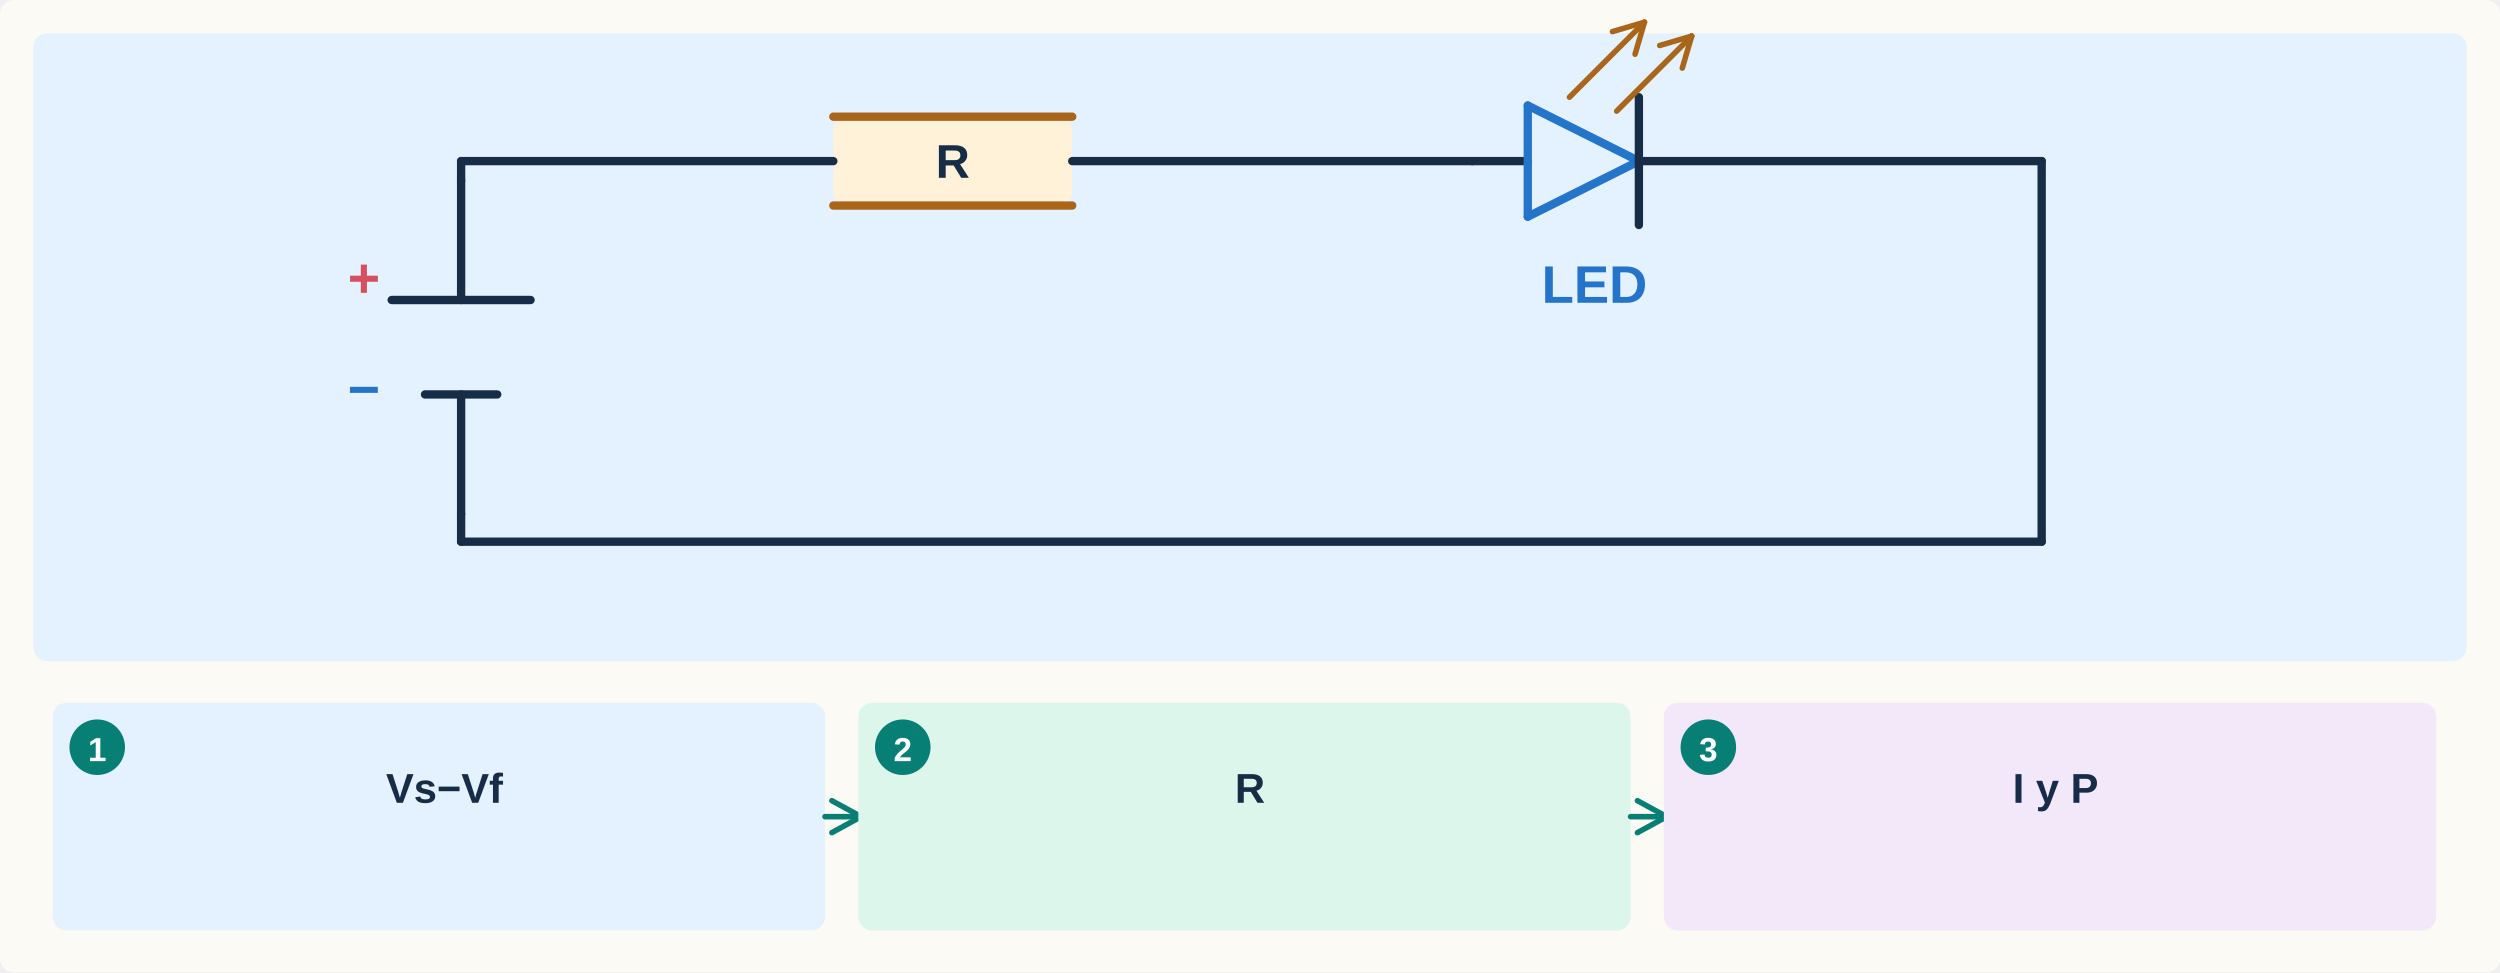
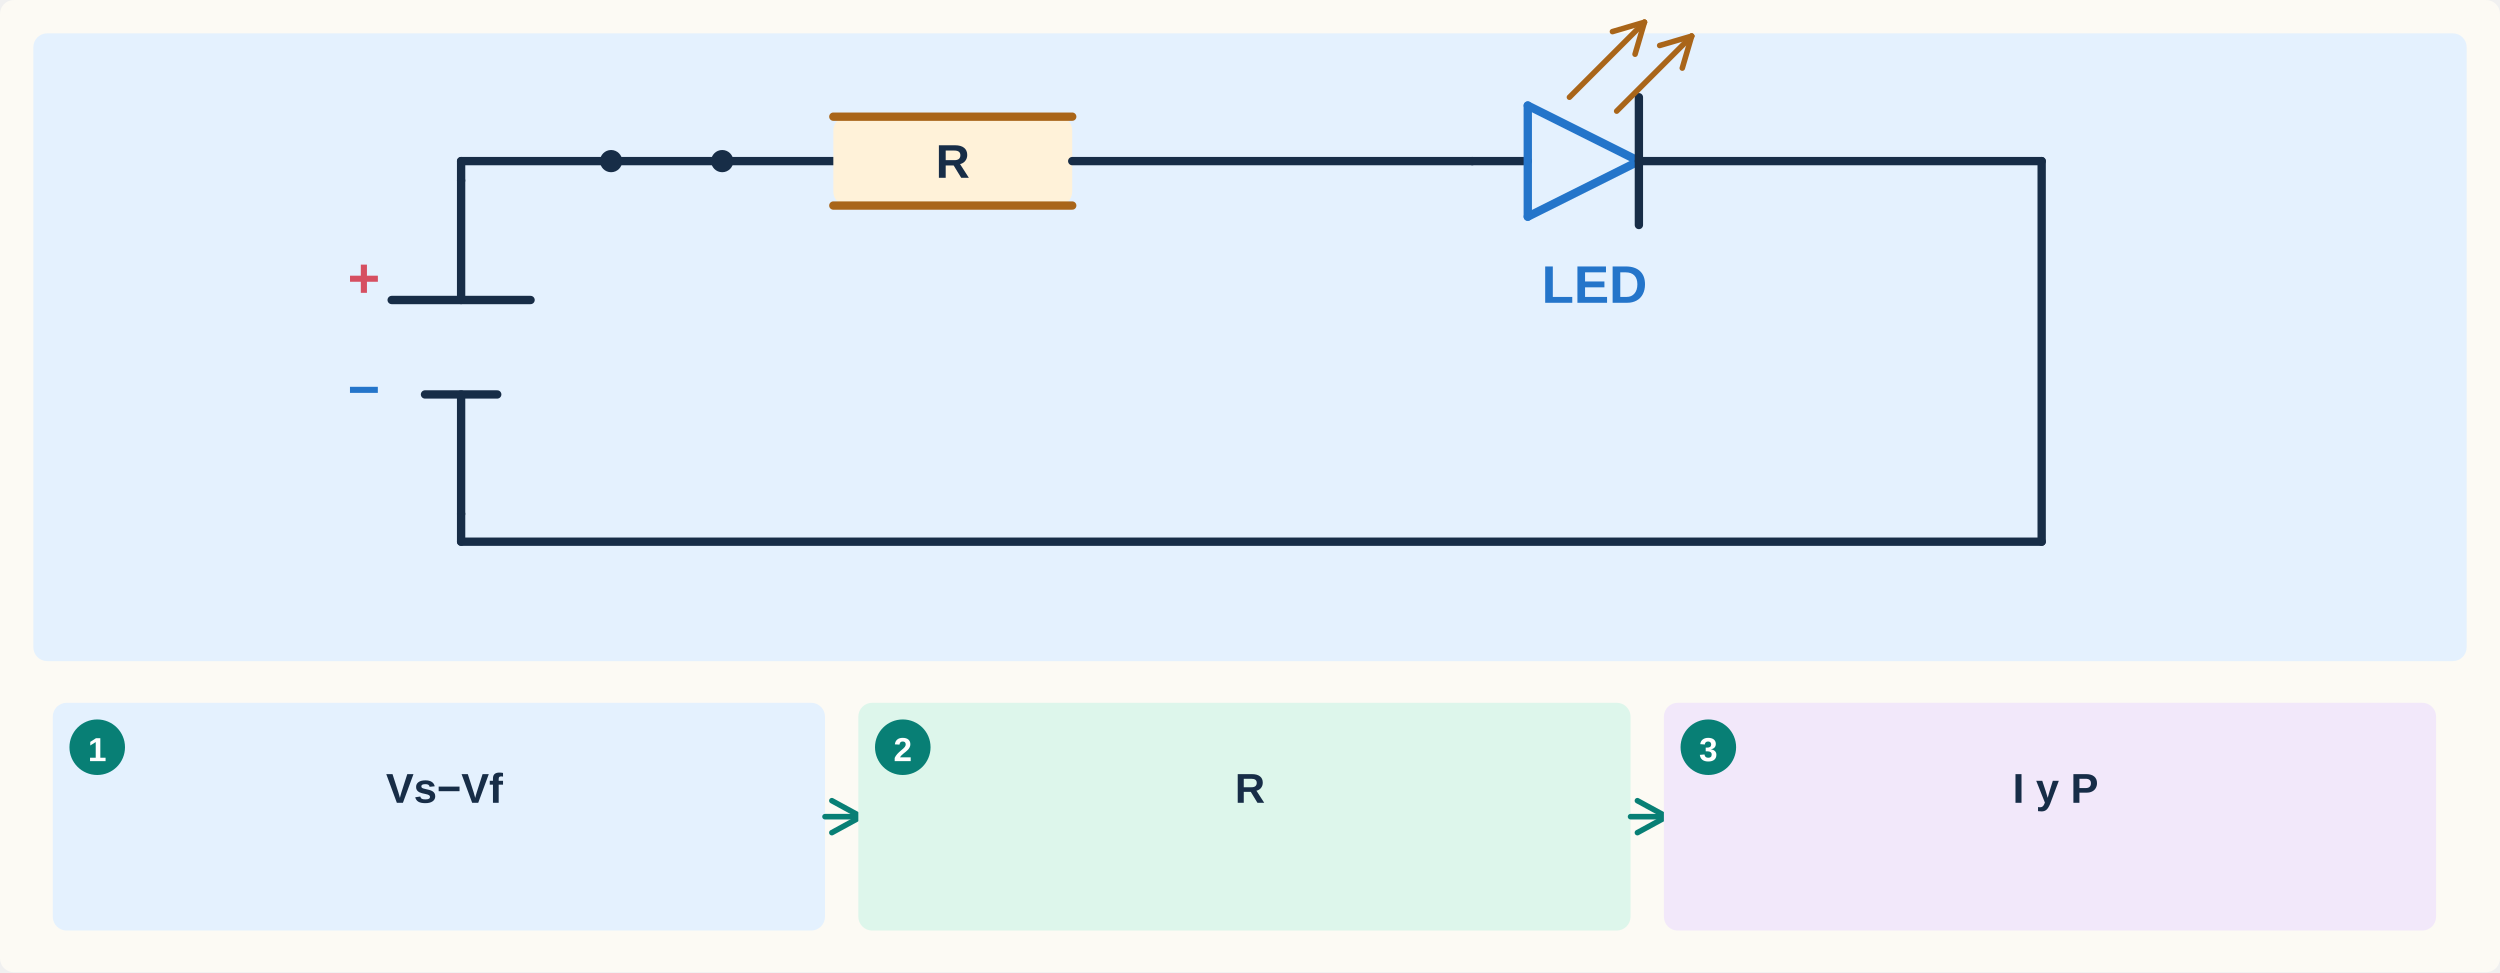
<svg xmlns="http://www.w3.org/2000/svg" viewBox="0 0 900 350" role="img">
  <rect x="0" y="0" width="900" height="350" rx="5" fill="#FCFAF4" />
  <rect x="12" y="12" width="876" height="226" rx="5" fill="#E4F1FE" />
  <line x1="166" y1="65" x2="166" y2="108" stroke="#172D47" stroke-width="3" stroke-linecap="round" />
  <line x1="166" y1="142" x2="166" y2="185" stroke="#172D47" stroke-width="3" stroke-linecap="round" />
  <line x1="141" y1="108" x2="191" y2="108" stroke="#172D47" stroke-width="3" stroke-linecap="round" />
  <line x1="153" y1="142" x2="179" y2="142" stroke="#172D47" stroke-width="3" stroke-linecap="round" />
  <text x="131" y="107" text-anchor="middle" font-family="Arial,sans-serif" font-size="20" font-weight="700" fill="#D64F61">+</text>
  <text x="131" y="147" text-anchor="middle" font-family="Arial,sans-serif" font-size="20" font-weight="700" fill="#2475CA">−</text>
  <line x1="166" y1="58" x2="166" y2="65" stroke="#172D47" stroke-width="3" stroke-linecap="round" />
  <line x1="166" y1="185" x2="166" y2="195" stroke="#172D47" stroke-width="3" stroke-linecap="round" />
  <line x1="166" y1="195" x2="735" y2="195" stroke="#172D47" stroke-width="3" stroke-linecap="round" />
+   <line x1="166" y1="58" x2="220" y2="58" stroke="#172D47" stroke-width="3" stroke-linecap="round" />
+   <circle cx="220" cy="58" r="4" fill="#172D47" />
+   <circle cx="260" cy="58" r="4" fill="#172D47" />
+   <line x1="220" y1="58" x2="260" y2="58" stroke="#172D47" stroke-width="3" stroke-linecap="round" />
+   <line x1="260" y1="58" x2="300" y2="58" stroke="#172D47" stroke-width="3" stroke-linecap="round" />
  <rect x="300" y="42" width="86" height="32" rx="5" fill="#FFF2D9" />
  <line x1="300" y1="42" x2="386" y2="42" stroke="#A96519" stroke-width="3" stroke-linecap="round" />
  <line x1="300" y1="74" x2="386" y2="74" stroke="#A96519" stroke-width="3" stroke-linecap="round" />
  <text x="343" y="64" text-anchor="middle" font-family="Arial,sans-serif" font-size="17" font-weight="700" fill="#172D47">R</text>
-   <line x1="166" y1="58" x2="300" y2="58" stroke="#172D47" stroke-width="3" stroke-linecap="round" />
  <line x1="386" y1="58" x2="530" y2="58" stroke="#172D47" stroke-width="3" stroke-linecap="round" />
  <line x1="530" y1="58" x2="550" y2="58" stroke="#172D47" stroke-width="3" stroke-linecap="round" />
  <line x1="550" y1="38" x2="550" y2="78" stroke="#2475CA" stroke-width="3" stroke-linecap="round" />
  <line x1="550" y1="78" x2="590" y2="58" stroke="#2475CA" stroke-width="3" stroke-linecap="round" />
  <line x1="590" y1="58" x2="550" y2="38" stroke="#2475CA" stroke-width="3" stroke-linecap="round" />
  <line x1="590" y1="35" x2="590" y2="81" stroke="#172D47" stroke-width="3" stroke-linecap="round" />
  <line x1="590" y1="58" x2="735" y2="58" stroke="#172D47" stroke-width="3" stroke-linecap="round" />
  <line x1="565" y1="35" x2="592" y2="8" stroke="#A96519" stroke-width="2" stroke-linecap="round" />
  <line x1="592" y1="8" x2="588.622" y2="19.515" stroke="#A96519" stroke-width="2" stroke-linecap="round" />
  <line x1="592" y1="8" x2="580.485" y2="11.378" stroke="#A96519" stroke-width="2" stroke-linecap="round" />
  <line x1="582" y1="40" x2="609" y2="13" stroke="#A96519" stroke-width="2" stroke-linecap="round" />
  <line x1="609" y1="13" x2="605.622" y2="24.515" stroke="#A96519" stroke-width="2" stroke-linecap="round" />
  <line x1="609" y1="13" x2="597.485" y2="16.378" stroke="#A96519" stroke-width="2" stroke-linecap="round" />
  <text x="574" y="109" text-anchor="middle" font-family="Arial,sans-serif" font-size="19" font-weight="700" fill="#2475CA">LED</text>
  <line x1="735" y1="58" x2="735" y2="195" stroke="#172D47" stroke-width="3" stroke-linecap="round" />
  <rect x="19" y="253" width="278" height="82" rx="5" fill="#E4F1FE" />
  <circle cx="35" cy="269" r="10" fill="#087F75" />
  <text x="35" y="274" text-anchor="middle" font-family="Arial,sans-serif" font-size="12" font-weight="700" fill="#FFFFFF">1</text>
  <text x="160" y="289" text-anchor="middle" font-family="Arial,sans-serif" font-size="15" font-weight="700" fill="#172D47">Vs−Vf</text>
  <line x1="297" y1="294" x2="310" y2="294" stroke="#087F75" stroke-width="2" stroke-linecap="round" />
  <line x1="310" y1="294" x2="299.469" y2="299.753" stroke="#087F75" stroke-width="2" stroke-linecap="round" />
  <line x1="310" y1="294" x2="299.469" y2="288.247" stroke="#087F75" stroke-width="2" stroke-linecap="round" />
  <rect x="309" y="253" width="278" height="82" rx="5" fill="#DDF6EB" />
  <circle cx="325" cy="269" r="10" fill="#087F75" />
  <text x="325" y="274" text-anchor="middle" font-family="Arial,sans-serif" font-size="12" font-weight="700" fill="#FFFFFF">2</text>
  <text x="450" y="289" text-anchor="middle" font-family="Arial,sans-serif" font-size="15" font-weight="700" fill="#172D47">R</text>
  <line x1="587" y1="294" x2="600" y2="294" stroke="#087F75" stroke-width="2" stroke-linecap="round" />
  <line x1="600" y1="294" x2="589.469" y2="299.753" stroke="#087F75" stroke-width="2" stroke-linecap="round" />
  <line x1="600" y1="294" x2="589.469" y2="288.247" stroke="#087F75" stroke-width="2" stroke-linecap="round" />
  <rect x="599" y="253" width="278" height="82" rx="5" fill="#F2E8FA" />
  <circle cx="615" cy="269" r="10" fill="#087F75" />
  <text x="615" y="274" text-anchor="middle" font-family="Arial,sans-serif" font-size="12" font-weight="700" fill="#FFFFFF">3</text>
  <text x="740" y="289" text-anchor="middle" font-family="Arial,sans-serif" font-size="15" font-weight="700" fill="#172D47">I y P</text>
</svg>
